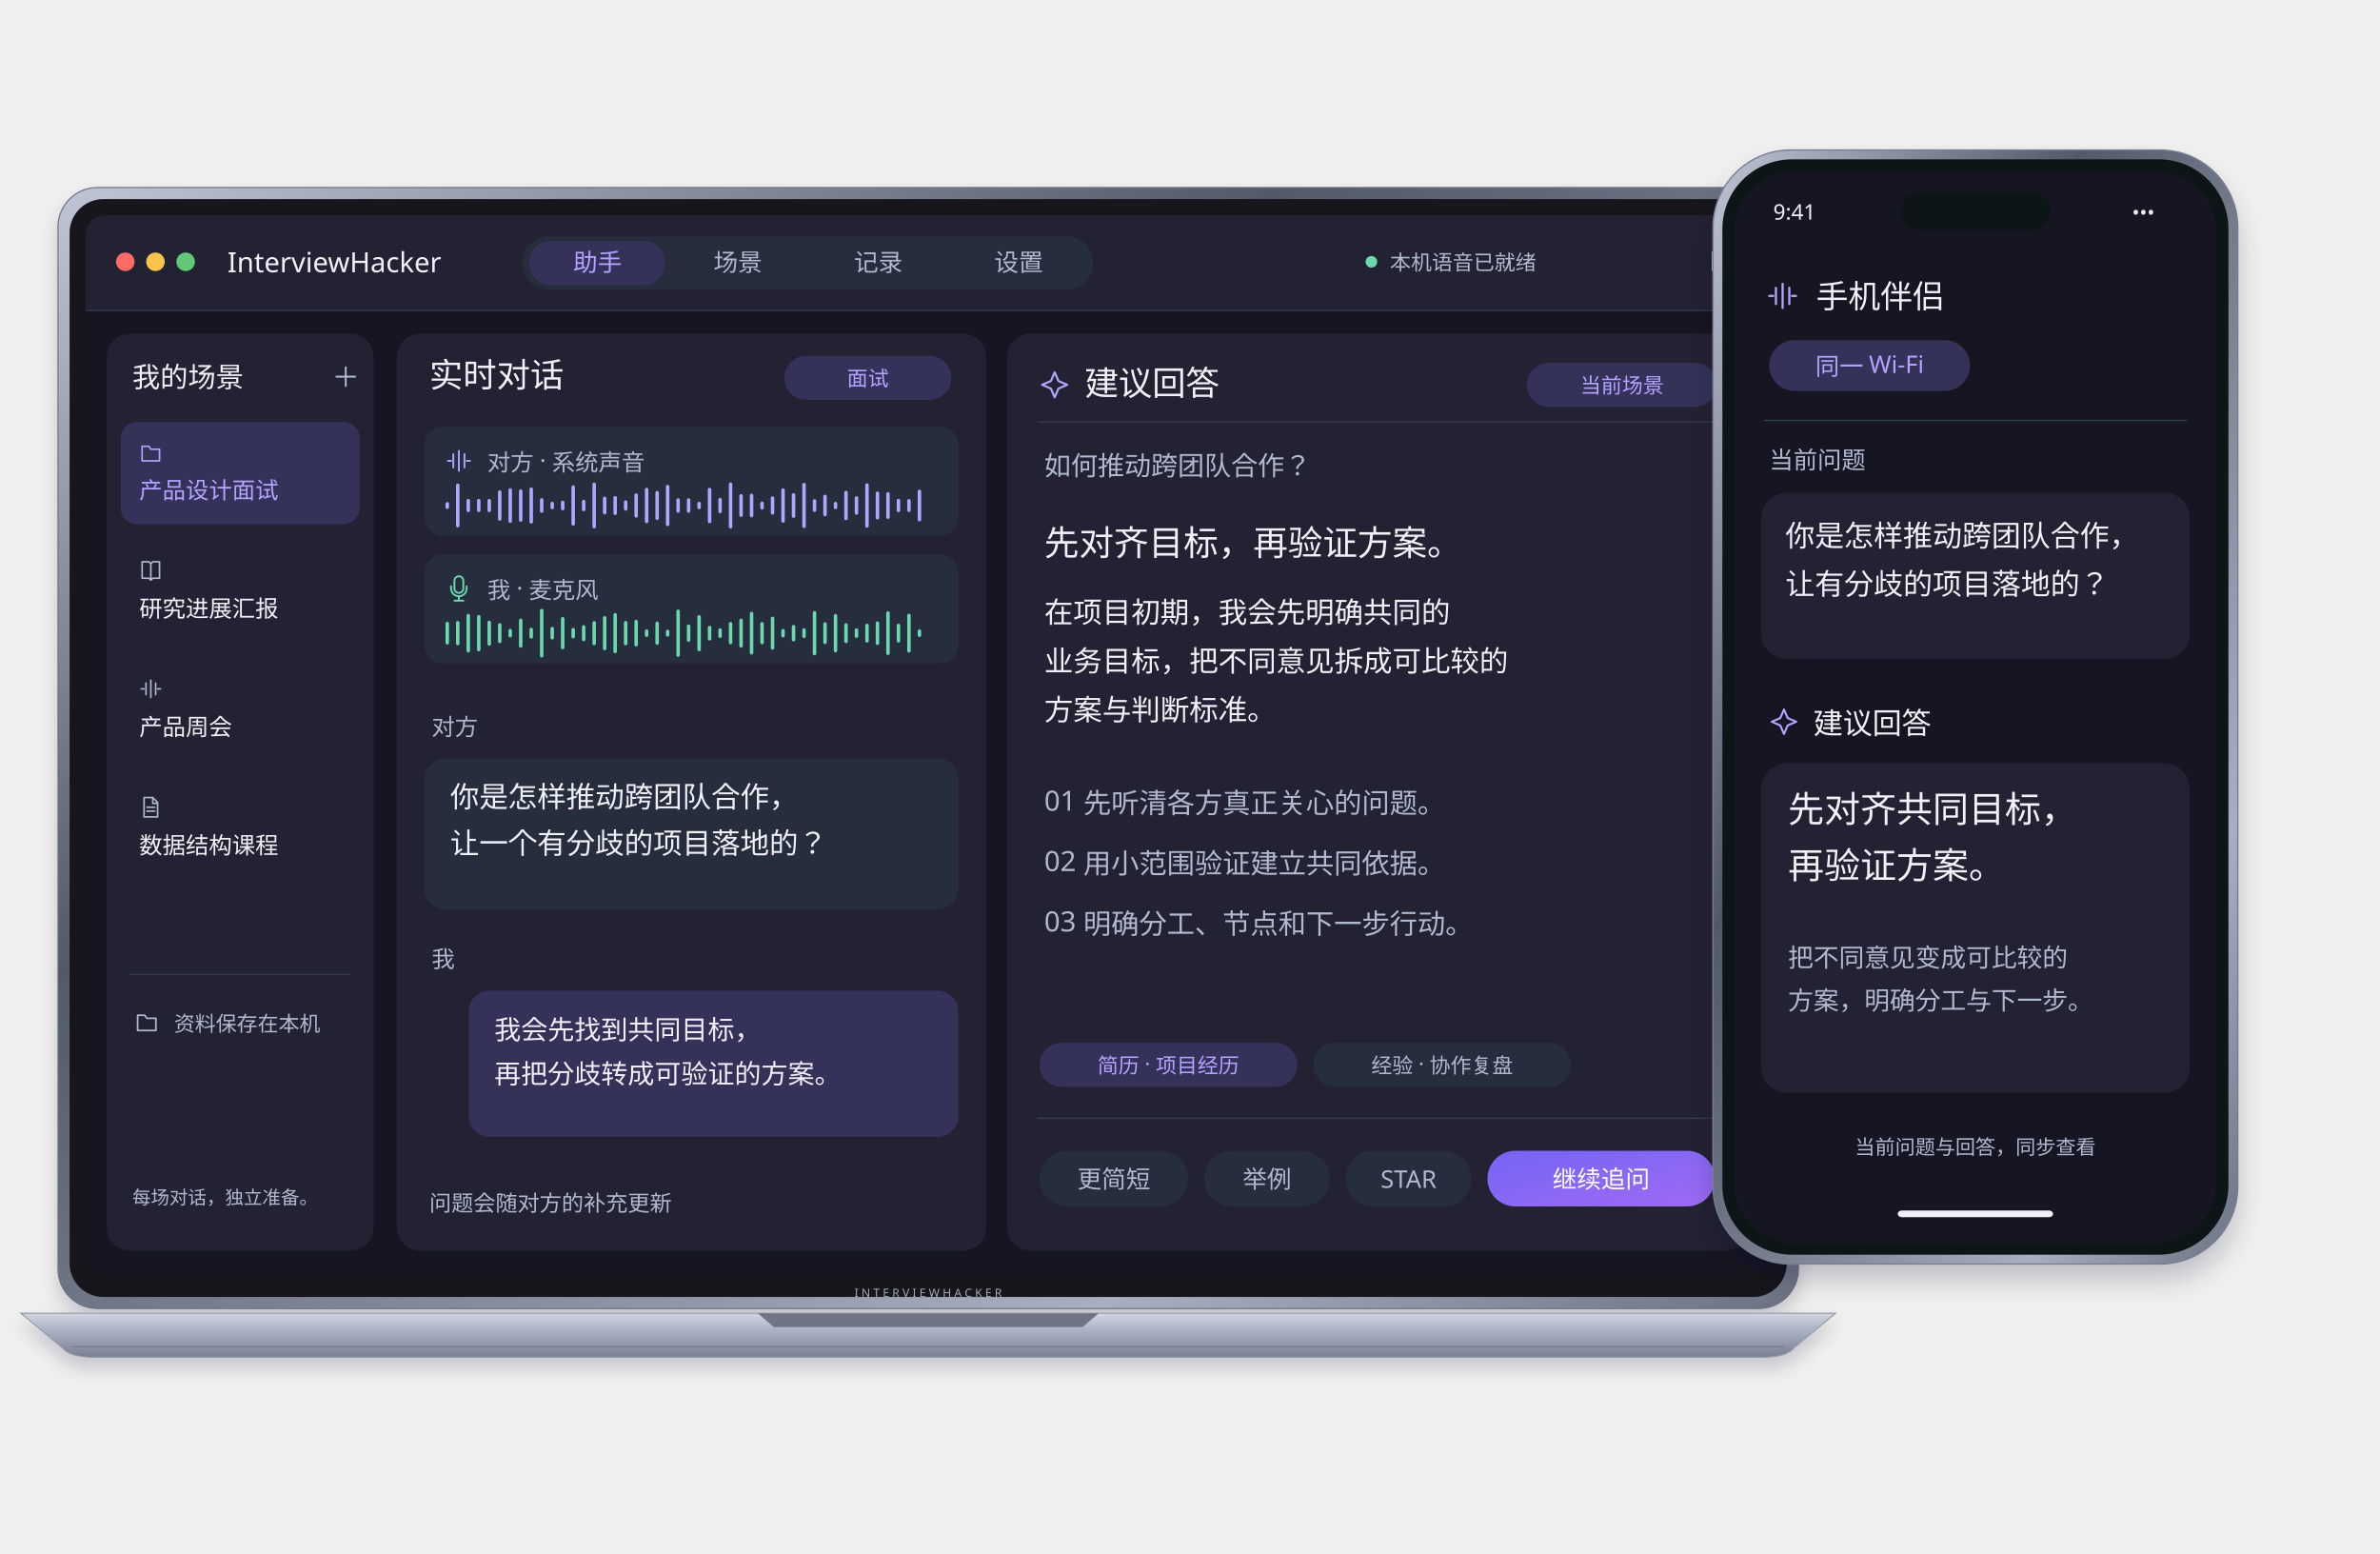
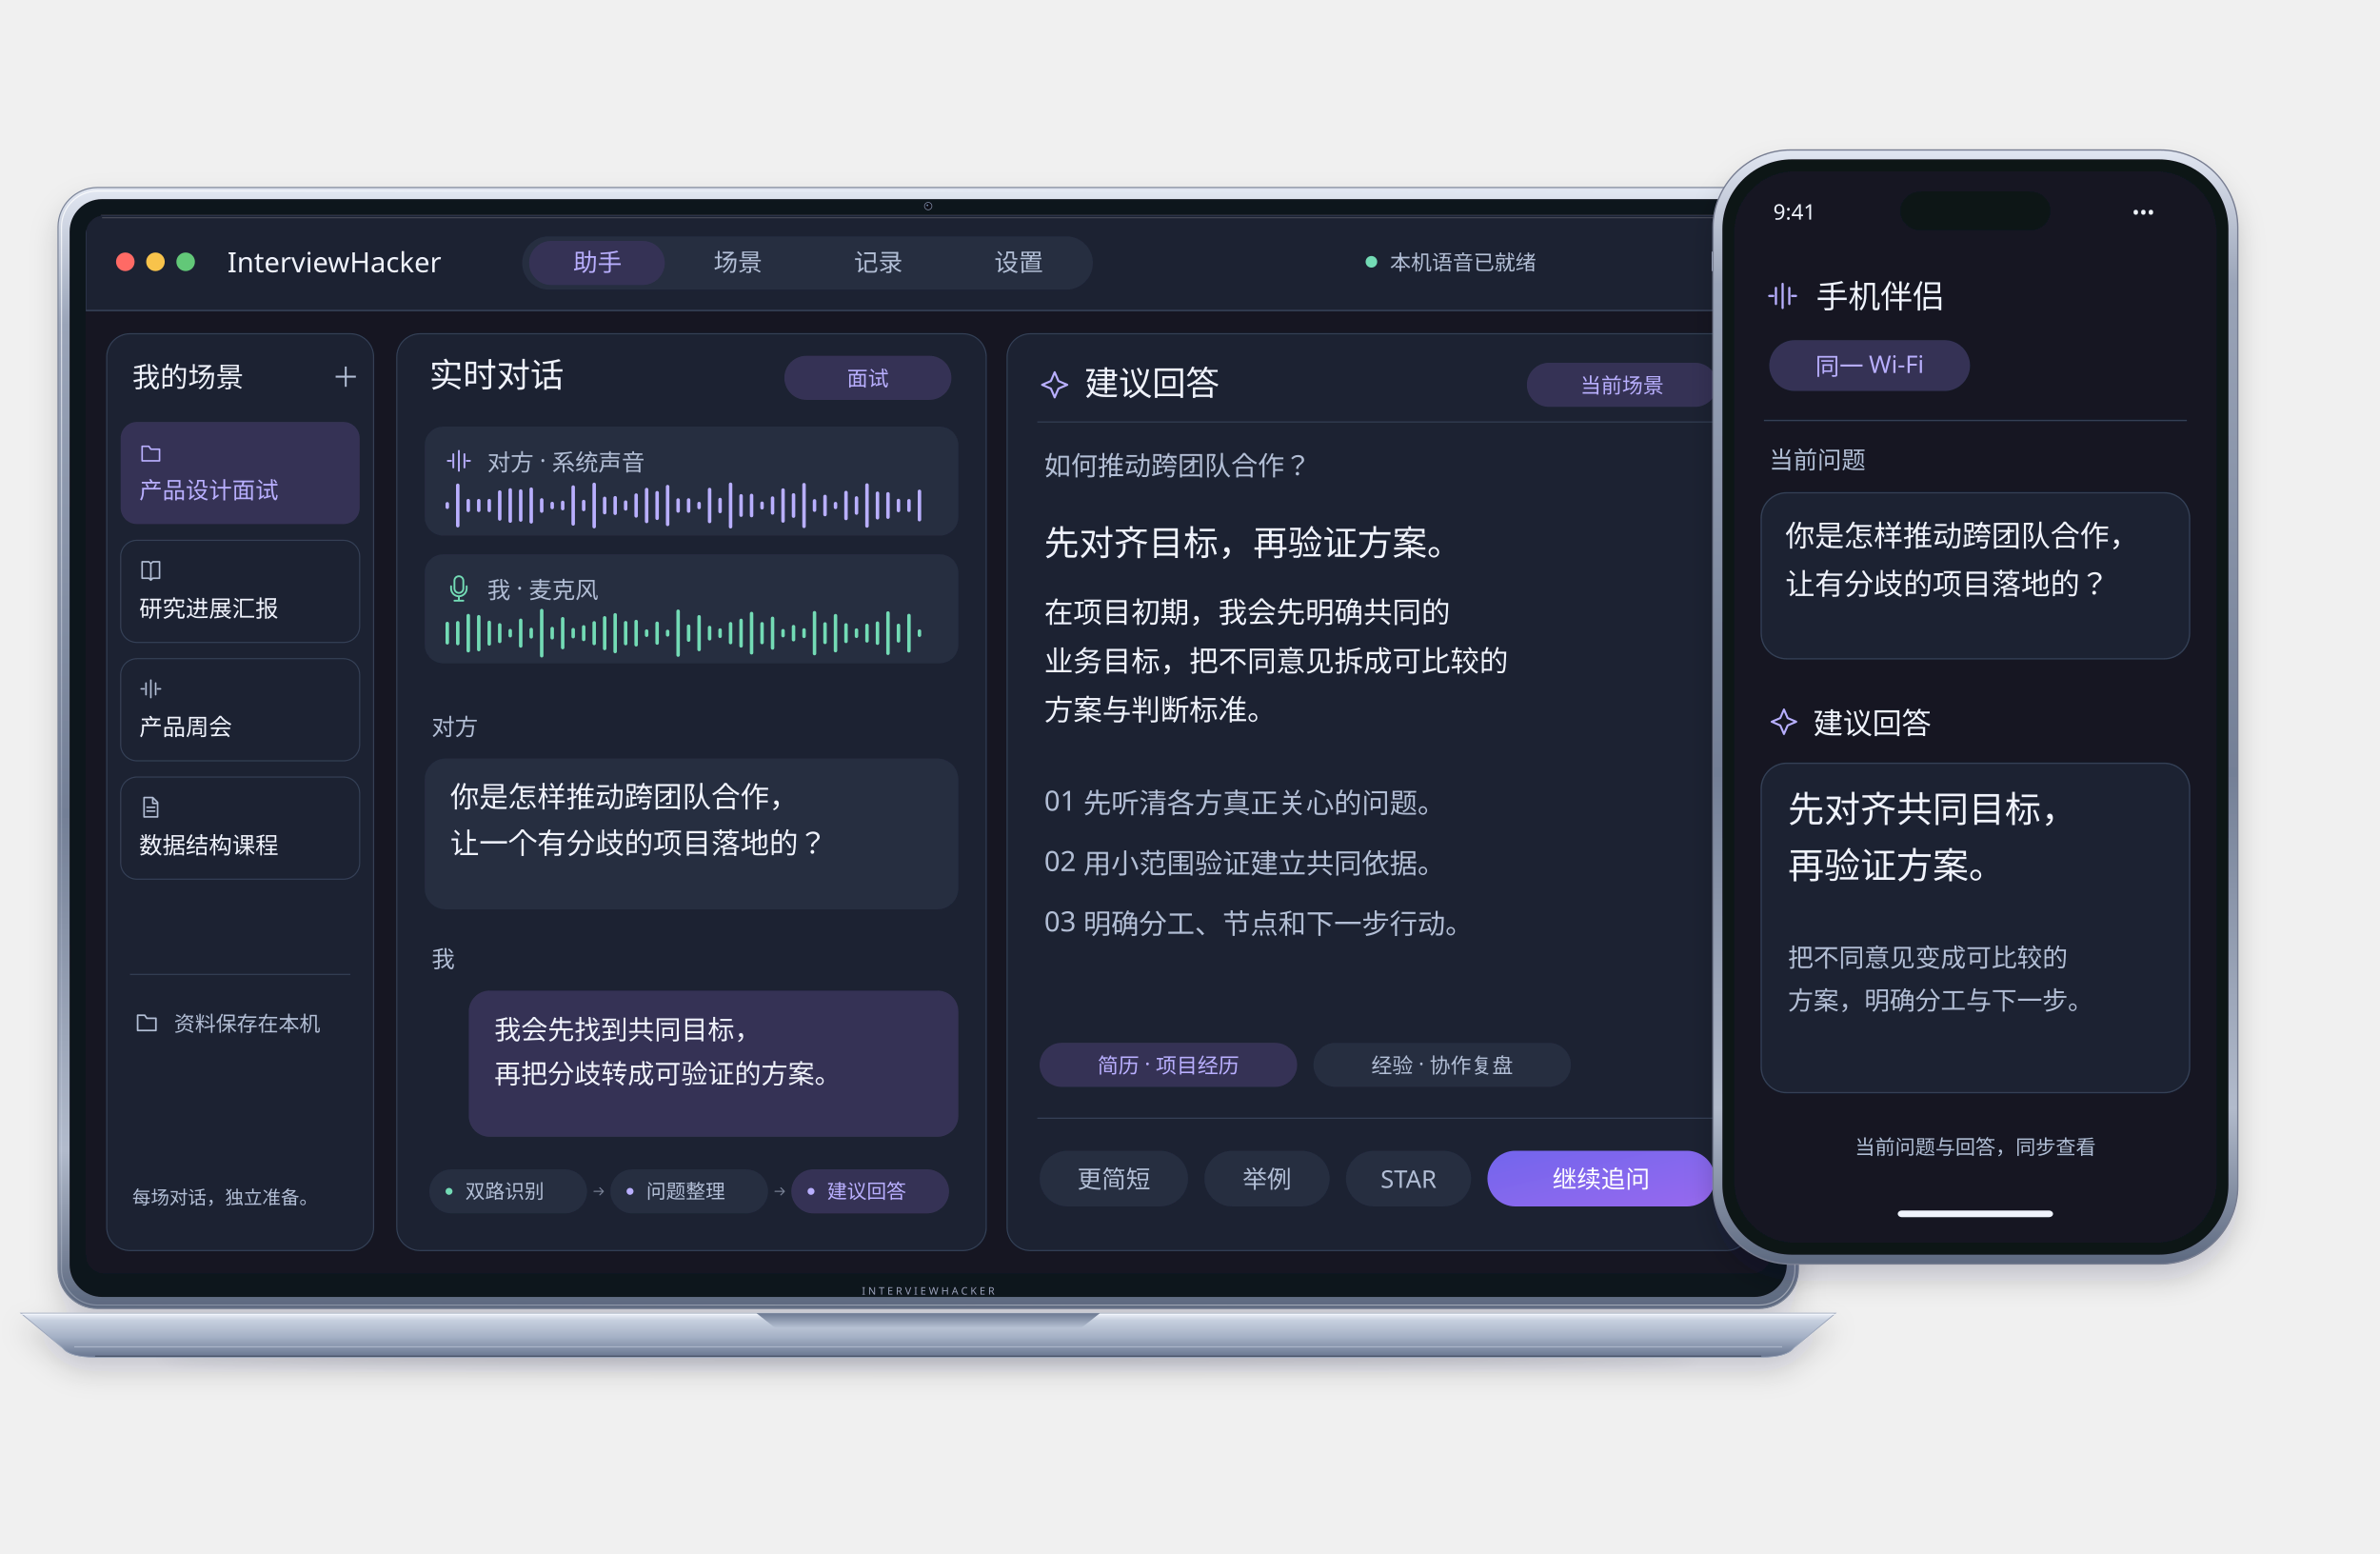
<svg xmlns="http://www.w3.org/2000/svg" width="1600" height="1044" viewBox="0 0 1600 1044" fill="none">
  <defs>
    <linearGradient id="accent" x1="0" y1="0" x2="1" y2="1">
-       <stop stop-color="#7564f4" />
-       <stop offset="1" stop-color="#9e6af4" />
-     </linearGradient>
-     <linearGradient id="metal" x1="0" y1="0" x2="1" y2="1">
-       <stop stop-color="#bfc5d4" />
-       <stop offset=".35" stop-color="#525968" />
-       <stop offset=".8" stop-color="#a7afc0" />
-       <stop offset="1" stop-color="#6b7383" />
+       <stop stop-color="#7265ed" />
+       <stop offset="1" stop-color="#9769ee" />
+     </linearGradient>
+     <linearGradient id="metal" x1="0" y1="0" x2="0" y2="1">
+       <stop stop-color="#e1e6f1" />
+       <stop offset=".12" stop-color="#9aa4b8" />
+       <stop offset=".56" stop-color="#737f96" />
+       <stop offset=".86" stop-color="#b2bbcc" />
+       <stop offset="1" stop-color="#5d6980" />
+     </linearGradient>
+     <linearGradient id="rim-light" x1="0" y1="0" x2=".7" y2="1">
+       <stop stop-color="#fff" stop-opacity=".8" />
+       <stop offset=".42" stop-color="#e0e8fb" stop-opacity=".14" />
+       <stop offset="1" stop-color="#fff" stop-opacity=".4" />
    </linearGradient>
    <linearGradient id="base" x1="0" y1="0" x2="0" y2="1">
-       <stop stop-color="#d2d6e1" />
-       <stop offset=".35" stop-color="#aeb5c6" />
-       <stop offset="1" stop-color="#777f90" />
+       <stop stop-color="#f0f3fa" />
+       <stop offset=".16" stop-color="#c7d0df" />
+       <stop offset=".55" stop-color="#a4b0c5" />
+       <stop offset="1" stop-color="#67758f" />
+     </linearGradient>
+     <linearGradient id="notch" x1="0" y1="0" x2="0" y2="1">
+       <stop stop-color="#6c7991" />
+       <stop offset="1" stop-color="#b8c3d5" />
    </linearGradient>
    <clipPath id="display">
      <rect x="74" y="42" width="1452" height="912" rx="16" />
    </clipPath>
-     <filter id="device-shadow" x="-10%" y="-10%" width="120%" height="135%">
-       <feDropShadow dx="0" dy="9" stdDeviation="8" flood-color="#0e1427" flood-opacity=".18" />
+     <filter id="device-shadow" x="-8%" y="-6%" width="116%" height="126%">
+       <feDropShadow dx="0" dy="12" stdDeviation="12" flood-color="#0d1426" flood-opacity=".17" />
+     </filter>
+     <filter id="contact-shadow" x="-10%" y="-100%" width="120%" height="300%">
+       <feGaussianBlur stdDeviation="6" />
    </filter>
    <filter id="card-shadow" x="-20%" y="-20%" width="140%" height="160%">
-       <feDropShadow dx="0" dy="22" stdDeviation="22" flood-color="#0e1427" flood-opacity=".18" />
+       <feDropShadow dx="0" dy="15" stdDeviation="17" flood-color="#0d1426" flood-opacity=".16" />
    </filter>
    <filter id="phone-shadow" x="-20%" y="-10%" width="140%" height="130%">
-       <feDropShadow dx="0" dy="12" stdDeviation="10" flood-color="#0e1427" flood-opacity=".2" />
+       <feDropShadow dx="0" dy="12" stdDeviation="10" flood-color="#0d1426" flood-opacity=".18" />
    </filter>
  </defs>
  <g font-family="'HarmonyOS Sans SC','PingFang SC','Microsoft YaHei',sans-serif" text-rendering="geometricPrecision">
    <g transform="translate(0 112) scale(.78)">
+       <ellipse cx="800" cy="1026" rx="660" ry="6" fill="#101626" opacity=".16" filter="url(#contact-shadow)" />
      <g filter="url(#device-shadow)">
-         <rect x="50" y="18" width="1500" height="966" rx="34" fill="url(#metal)" stroke="#6e7283" />
-         <rect x="60" y="28" width="1480" height="946" rx="29" fill="#12141b" stroke="none" />
+         <rect x="50" y="18" width="1500" height="966" rx="34" fill="url(#metal)" stroke="#7b8498" />
+         <rect x="53" y="21" width="1494" height="960" rx="31" fill="none" stroke="url(#rim-light)" />
+         <rect x="60" y="28" width="1480" height="946" rx="28" fill="#10131b" stroke="none" />
+         <path d="M87 42H1513" stroke="#bfc8db" stroke-opacity=".25" />
+         <circle cx="800" cy="34" r="3.2" fill="#090d15" stroke="#8491aa" stroke-width=".6" />
+         <circle cx="799.3" cy="33.3" r=".8" fill="#7186a5" />
        <g clip-path="url(#display)">
-           <rect x="74" y="42" width="1452" height="912" rx="16" fill="#141722" stroke="none" />
-           <rect x="74" y="42" width="1452" height="82" rx="0" fill="#202433" stroke="none" />
-           <path d="M74 124H1526" stroke="#363c50" />
+           <rect x="74" y="42" width="1452" height="912" rx="16" fill="#121723" stroke="none" />
+           <rect x="74" y="42" width="1452" height="82" rx="0" fill="#1c2232" stroke="#343f55" />
+           <path d="M74 124H1526" stroke="#343f55" />
          <circle cx="108" cy="82" r="8" fill="#ff6a65" />
          <circle cx="134" cy="82" r="8" fill="#f8c34b" />
          <circle cx="160" cy="82" r="8" fill="#62c878" />
-           <text x="196" y="91" font-size="24" font-weight="500" fill="#f0f1fa">InterviewHacker</text>
-           <rect x="450" y="60" width="492" height="46" rx="23" fill="#282d3e" stroke="none" />
-           <rect x="456" y="64" width="117" height="38" rx="19" fill="#35305a" stroke="none" />
-           <text x="515" y="90" font-size="21" font-weight="500" fill="#b0a6ff" text-anchor="middle">助手</text>
-           <text x="636" y="90" font-size="21" font-weight="500" fill="#b1b8cf" text-anchor="middle">场景</text>
-           <text x="757" y="90" font-size="21" font-weight="500" fill="#b1b8cf" text-anchor="middle">记录</text>
-           <text x="878" y="90" font-size="21" font-weight="500" fill="#b1b8cf" text-anchor="middle">设置</text>
-           <circle cx="1182" cy="82" r="5" fill="#6ad9ae" />
-           <text x="1198" y="89" font-size="18" font-weight="400" fill="#b1b8cf">本机语音已就绪</text>
-           <text x="1473" y="90" font-size="23" font-weight="400" fill="#b1b8cf">Ⅱ</text>
-           <rect x="92" y="144" width="230" height="790" rx="20" fill="#202433" stroke="none" />
-           <text x="114" y="190" font-size="24" font-weight="500" fill="#f0f1fa">我的场景</text>
-           <text x="286" y="190" font-size="24" font-weight="400" fill="#b1b8cf">＋</text>
-           <rect x="104" y="220" width="206" height="88" rx="14" fill="#35305a" stroke="none" />
-           <g transform="translate(120 236) scale(0.8333333)" fill="none" stroke="#b0a6ff" stroke-width="1.65" stroke-linecap="round" stroke-linejoin="round">
+           <text x="196" y="91" font-size="24" font-weight="500" fill="#f0f3fc">InterviewHacker</text>
+           <rect x="450" y="60" width="492" height="46" rx="23" fill="#252d40" stroke="none" />
+           <rect x="456" y="64" width="117" height="38" rx="19" fill="#353254" stroke="none" />
+           <text x="515" y="90" font-size="21" font-weight="500" fill="#b9afff" text-anchor="middle">助手</text>
+           <text x="636" y="90" font-size="21" font-weight="500" fill="#b2bed5" text-anchor="middle">场景</text>
+           <text x="757" y="90" font-size="21" font-weight="500" fill="#b2bed5" text-anchor="middle">记录</text>
+           <text x="878" y="90" font-size="21" font-weight="500" fill="#b2bed5" text-anchor="middle">设置</text>
+           <circle cx="1182" cy="82" r="5" fill="#73dbb5" />
+           <text x="1198" y="89" font-size="18" font-weight="400" fill="#b2bed5">本机语音已就绪</text>
+           <text x="1473" y="90" font-size="23" font-weight="400" fill="#b2bed5">Ⅱ</text>
+           <rect x="92" y="144" width="230" height="790" rx="20" fill="#1c2232" stroke="#343f55" />
+           <text x="114" y="190" font-size="24" font-weight="500" fill="#f0f3fc">我的场景</text>
+           <text x="286" y="190" font-size="24" font-weight="400" fill="#b2bed5">＋</text>
+           <rect x="104" y="220" width="206" height="88" rx="14" fill="#353254" stroke="none" />
+           <g transform="translate(120 236) scale(0.8333333)" fill="none" stroke="#b9afff" stroke-width="1.65" stroke-linecap="round" stroke-linejoin="round">
            <path d="M3 6h7l2 3h9v12H3z" />
          </g>
-           <text x="120" y="286" font-size="20" font-weight="500" fill="#b0a6ff">产品设计面试</text>
-           <rect x="104" y="322" width="206" height="88" rx="14" fill="#202433" stroke="none" />
-           <g transform="translate(120 338) scale(0.8333333)" fill="none" stroke="#b1b8cf" stroke-width="1.65" stroke-linecap="round" stroke-linejoin="round">
+           <text x="120" y="286" font-size="20" font-weight="500" fill="#b9afff">产品设计面试</text>
+           <rect x="104" y="322" width="206" height="88" rx="14" fill="#1c2232" stroke="#343f55" />
+           <g transform="translate(120 338) scale(0.8333333)" fill="none" stroke="#b2bed5" stroke-width="1.65" stroke-linecap="round" stroke-linejoin="round">
            <path d="M3 3h7l2 2 2-2h7v17h-7l-2 2-2-2H3zM12 5v17" />
          </g>
-           <text x="120" y="388" font-size="20" font-weight="400" fill="#f0f1fa">研究进展汇报</text>
-           <rect x="104" y="424" width="206" height="88" rx="14" fill="#202433" stroke="none" />
-           <g transform="translate(120 440) scale(0.8333333)" fill="none" stroke="#b1b8cf" stroke-width="1.65" stroke-linecap="round" stroke-linejoin="round">
+           <text x="120" y="388" font-size="20" font-weight="400" fill="#f0f3fc">研究进展汇报</text>
+           <rect x="104" y="424" width="206" height="88" rx="14" fill="#1c2232" stroke="#343f55" />
+           <g transform="translate(120 440) scale(0.8333333)" fill="none" stroke="#b2bed5" stroke-width="1.65" stroke-linecap="round" stroke-linejoin="round">
            <path d="M2 12h3m2-6v12m5-15v18m5-15v12m2-6h3" />
          </g>
-           <text x="120" y="490" font-size="20" font-weight="400" fill="#f0f1fa">产品周会</text>
-           <rect x="104" y="526" width="206" height="88" rx="14" fill="#202433" stroke="none" />
-           <g transform="translate(120 542) scale(0.8333333)" fill="none" stroke="#b1b8cf" stroke-width="1.65" stroke-linecap="round" stroke-linejoin="round">
+           <text x="120" y="490" font-size="20" font-weight="400" fill="#f0f3fc">产品周会</text>
+           <rect x="104" y="526" width="206" height="88" rx="14" fill="#1c2232" stroke="#343f55" />
+           <g transform="translate(120 542) scale(0.8333333)" fill="none" stroke="#b2bed5" stroke-width="1.65" stroke-linecap="round" stroke-linejoin="round">
            <path d="M5 2h9l5 5v15H5zM14 2v6h5M8 12h8M8 16h8" />
          </g>
-           <text x="120" y="592" font-size="20" font-weight="400" fill="#f0f1fa">数据结构课程</text>
-           <path d="M112 696H302" stroke="#363c50" />
-           <g transform="translate(116 726) scale(0.875)" fill="none" stroke="#b1b8cf" stroke-width="1.65" stroke-linecap="round" stroke-linejoin="round">
+           <text x="120" y="592" font-size="20" font-weight="400" fill="#f0f3fc">数据结构课程</text>
+           <path d="M112 696H302" stroke="#343f55" />
+           <g transform="translate(116 726) scale(0.875)" fill="none" stroke="#b2bed5" stroke-width="1.65" stroke-linecap="round" stroke-linejoin="round">
            <path d="M3 6h7l2 3h9v12H3z" />
          </g>
-           <text x="150" y="745" font-size="18" font-weight="400" fill="#b1b8cf">资料保存在本机</text>
-           <text x="114" y="894" font-size="16" font-weight="400" fill="#b1b8cf">每场对话，独立准备。</text>
-           <rect x="342" y="144" width="508" height="790" rx="20" fill="#202433" stroke="none" />
-           <rect x="868" y="144" width="640" height="790" rx="20" fill="#202433" stroke="none" />
-           <text x="370" y="190" font-size="29" font-weight="500" fill="#f0f1fa">实时对话</text>
-           <rect x="676" y="163" width="144" height="38" rx="19" fill="#35305a" stroke="none" />
-           <text x="748" y="189" font-size="18" font-weight="500" fill="#b0a6ff" text-anchor="middle">面试</text>
-           <rect x="366" y="224" width="460" height="94" rx="16" fill="#282d3e" stroke="none" />
-           <g transform="translate(384 242) scale(0.9583333)" fill="none" stroke="#b0a6ff" stroke-width="1.65" stroke-linecap="round" stroke-linejoin="round">
+           <text x="150" y="745" font-size="18" font-weight="400" fill="#b2bed5">资料保存在本机</text>
+           <text x="114" y="894" font-size="16" font-weight="400" fill="#b2bed5">每场对话，独立准备。</text>
+           <rect x="342" y="144" width="508" height="790" rx="20" fill="#1c2232" stroke="#343f55" />
+           <rect x="868" y="144" width="640" height="790" rx="20" fill="#1c2232" stroke="#343f55" />
+           <text x="370" y="190" font-size="29" font-weight="500" fill="#f0f3fc">实时对话</text>
+           <rect x="676" y="163" width="144" height="38" rx="19" fill="#353254" stroke="none" />
+           <text x="748" y="189" font-size="18" font-weight="500" fill="#b9afff" text-anchor="middle">面试</text>
+           <rect x="366" y="224" width="460" height="94" rx="16" fill="#252d40" stroke="none" />
+           <g transform="translate(384 242) scale(0.9583333)" fill="none" stroke="#b9afff" stroke-width="1.65" stroke-linecap="round" stroke-linejoin="round">
            <path d="M2 12h3m2-6v12m5-15v18m5-15v12m2-6h3" />
          </g>
-           <text x="420" y="262" font-size="20" font-weight="400" fill="#b1b8cf">对方 · 系统声音</text>
-           <rect x="384" y="289" width="3" height="6" rx="1.5" fill="#b0a6ff" stroke="none" />
-           <rect x="393.043" y="273.085" width="3" height="37.83" rx="1.5" fill="#b0a6ff" stroke="none" />
-           <rect x="402.087" y="286.285" width="3" height="11.43" rx="1.5" fill="#b0a6ff" stroke="none" />
-           <rect x="411.13" y="286.33" width="3" height="11.34" rx="1.5" fill="#b0a6ff" stroke="none" />
-           <rect x="420.174" y="286.295" width="3" height="11.41" rx="1.5" fill="#b0a6ff" stroke="none" />
-           <rect x="429.217" y="278.9" width="3" height="26.2" rx="1.5" fill="#b0a6ff" stroke="none" />
-           <rect x="438.261" y="277.05" width="3" height="29.9" rx="1.5" fill="#b0a6ff" stroke="none" />
-           <rect x="447.304" y="277.995" width="3" height="28.01" rx="1.5" fill="#b0a6ff" stroke="none" />
-           <rect x="456.348" y="276.4" width="3" height="31.2" rx="1.5" fill="#b0a6ff" stroke="none" />
-           <rect x="465.391" y="285.685" width="3" height="12.63" rx="1.5" fill="#b0a6ff" stroke="none" />
-           <rect x="474.435" y="288.785" width="3" height="6.43" rx="1.5" fill="#b0a6ff" stroke="none" />
-           <rect x="483.478" y="287.815" width="3" height="8.37" rx="1.5" fill="#b0a6ff" stroke="none" />
-           <rect x="492.522" y="274.6" width="3" height="34.8" rx="1.5" fill="#b0a6ff" stroke="none" />
-           <rect x="501.565" y="287.075" width="3" height="9.85" rx="1.5" fill="#b0a6ff" stroke="none" />
-           <rect x="510.609" y="272.275" width="3" height="39.45" rx="1.5" fill="#b0a6ff" stroke="none" />
-           <rect x="519.652" y="284.345" width="3" height="15.31" rx="1.5" fill="#b0a6ff" stroke="none" />
-           <rect x="528.696" y="283.81" width="3" height="16.38" rx="1.5" fill="#b0a6ff" stroke="none" />
-           <rect x="537.739" y="287.57" width="3" height="8.86" rx="1.5" fill="#b0a6ff" stroke="none" />
-           <rect x="546.783" y="281.53" width="3" height="20.94" rx="1.5" fill="#b0a6ff" stroke="none" />
-           <rect x="555.826" y="276.75" width="3" height="30.5" rx="1.5" fill="#b0a6ff" stroke="none" />
-           <rect x="564.87" y="279.48" width="3" height="25.04" rx="1.5" fill="#b0a6ff" stroke="none" />
-           <rect x="573.913" y="274.22" width="3" height="35.56" rx="1.5" fill="#b0a6ff" stroke="none" />
-           <rect x="582.957" y="285.765" width="3" height="12.47" rx="1.5" fill="#b0a6ff" stroke="none" />
-           <rect x="592" y="285.725" width="3" height="12.55" rx="1.5" fill="#b0a6ff" stroke="none" />
-           <rect x="601.043" y="288.795" width="3" height="6.41" rx="1.5" fill="#b0a6ff" stroke="none" />
-           <rect x="610.087" y="276.72" width="3" height="30.56" rx="1.5" fill="#b0a6ff" stroke="none" />
-           <rect x="619.13" y="285.345" width="3" height="13.31" rx="1.5" fill="#b0a6ff" stroke="none" />
-           <rect x="628.174" y="272.2" width="3" height="39.6" rx="1.5" fill="#b0a6ff" stroke="none" />
-           <rect x="637.217" y="282.16" width="3" height="19.68" rx="1.5" fill="#b0a6ff" stroke="none" />
-           <rect x="646.261" y="281.81" width="3" height="20.38" rx="1.5" fill="#b0a6ff" stroke="none" />
-           <rect x="655.304" y="288.55" width="3" height="6.9" rx="1.5" fill="#b0a6ff" stroke="none" />
-           <rect x="664.348" y="284.095" width="3" height="15.81" rx="1.5" fill="#b0a6ff" stroke="none" />
-           <rect x="673.391" y="277.165" width="3" height="29.67" rx="1.5" fill="#b0a6ff" stroke="none" />
-           <rect x="682.435" y="281.345" width="3" height="21.31" rx="1.5" fill="#b0a6ff" stroke="none" />
-           <rect x="691.478" y="272.54" width="3" height="38.92" rx="1.5" fill="#b0a6ff" stroke="none" />
-           <rect x="700.522" y="286.49" width="3" height="11.02" rx="1.5" fill="#b0a6ff" stroke="none" />
-           <rect x="709.565" y="282.69" width="3" height="18.62" rx="1.5" fill="#b0a6ff" stroke="none" />
-           <rect x="718.609" y="288.865" width="3" height="6.27" rx="1.5" fill="#b0a6ff" stroke="none" />
-           <rect x="727.652" y="279.31" width="3" height="25.38" rx="1.5" fill="#b0a6ff" stroke="none" />
-           <rect x="736.696" y="283.99" width="3" height="16.02" rx="1.5" fill="#b0a6ff" stroke="none" />
-           <rect x="745.739" y="272.855" width="3" height="38.29" rx="1.5" fill="#b0a6ff" stroke="none" />
-           <rect x="754.783" y="279.925" width="3" height="24.15" rx="1.5" fill="#b0a6ff" stroke="none" />
-           <rect x="763.826" y="280.445" width="3" height="23.11" rx="1.5" fill="#b0a6ff" stroke="none" />
-           <rect x="772.87" y="286.195" width="3" height="11.61" rx="1.5" fill="#b0a6ff" stroke="none" />
-           <rect x="781.913" y="286.395" width="3" height="11.21" rx="1.5" fill="#b0a6ff" stroke="none" />
-           <rect x="790.957" y="278.295" width="3" height="27.41" rx="1.5" fill="#b0a6ff" stroke="none" />
-           <rect x="366" y="334" width="460" height="94" rx="16" fill="#282d3e" stroke="none" />
-           <g transform="translate(384 352) scale(0.9583333)" fill="none" stroke="#6ad9ae" stroke-width="1.65" stroke-linecap="round" stroke-linejoin="round">
+           <text x="420" y="262" font-size="20" font-weight="400" fill="#b2bed5">对方 · 系统声音</text>
+           <rect x="384" y="289" width="3" height="6" rx="1.5" fill="#b9afff" stroke="none" />
+           <rect x="393.04" y="273.08" width="3" height="37.83" rx="1.5" fill="#b9afff" stroke="none" />
+           <rect x="402.09" y="286.29" width="3" height="11.43" rx="1.5" fill="#b9afff" stroke="none" />
+           <rect x="411.13" y="286.33" width="3" height="11.34" rx="1.5" fill="#b9afff" stroke="none" />
+           <rect x="420.17" y="286.3" width="3" height="11.41" rx="1.5" fill="#b9afff" stroke="none" />
+           <rect x="429.22" y="278.9" width="3" height="26.2" rx="1.5" fill="#b9afff" stroke="none" />
+           <rect x="438.26" y="277.05" width="3" height="29.9" rx="1.5" fill="#b9afff" stroke="none" />
+           <rect x="447.3" y="278" width="3" height="28.01" rx="1.5" fill="#b9afff" stroke="none" />
+           <rect x="456.35" y="276.4" width="3" height="31.2" rx="1.5" fill="#b9afff" stroke="none" />
+           <rect x="465.39" y="285.69" width="3" height="12.63" rx="1.5" fill="#b9afff" stroke="none" />
+           <rect x="474.43" y="288.79" width="3" height="6.43" rx="1.5" fill="#b9afff" stroke="none" />
+           <rect x="483.48" y="287.81" width="3" height="8.37" rx="1.5" fill="#b9afff" stroke="none" />
+           <rect x="492.52" y="274.6" width="3" height="34.8" rx="1.5" fill="#b9afff" stroke="none" />
+           <rect x="501.57" y="287.07" width="3" height="9.85" rx="1.5" fill="#b9afff" stroke="none" />
+           <rect x="510.61" y="272.27" width="3" height="39.45" rx="1.5" fill="#b9afff" stroke="none" />
+           <rect x="519.65" y="284.35" width="3" height="15.31" rx="1.5" fill="#b9afff" stroke="none" />
+           <rect x="528.7" y="283.81" width="3" height="16.38" rx="1.5" fill="#b9afff" stroke="none" />
+           <rect x="537.74" y="287.57" width="3" height="8.86" rx="1.5" fill="#b9afff" stroke="none" />
+           <rect x="546.78" y="281.53" width="3" height="20.94" rx="1.5" fill="#b9afff" stroke="none" />
+           <rect x="555.83" y="276.75" width="3" height="30.5" rx="1.5" fill="#b9afff" stroke="none" />
+           <rect x="564.87" y="279.48" width="3" height="25.04" rx="1.5" fill="#b9afff" stroke="none" />
+           <rect x="573.91" y="274.22" width="3" height="35.56" rx="1.5" fill="#b9afff" stroke="none" />
+           <rect x="582.96" y="285.76" width="3" height="12.47" rx="1.5" fill="#b9afff" stroke="none" />
+           <rect x="592" y="285.73" width="3" height="12.55" rx="1.5" fill="#b9afff" stroke="none" />
+           <rect x="601.04" y="288.8" width="3" height="6.41" rx="1.5" fill="#b9afff" stroke="none" />
+           <rect x="610.09" y="276.72" width="3" height="30.56" rx="1.5" fill="#b9afff" stroke="none" />
+           <rect x="619.13" y="285.35" width="3" height="13.31" rx="1.5" fill="#b9afff" stroke="none" />
+           <rect x="628.17" y="272.2" width="3" height="39.6" rx="1.5" fill="#b9afff" stroke="none" />
+           <rect x="637.22" y="282.16" width="3" height="19.68" rx="1.5" fill="#b9afff" stroke="none" />
+           <rect x="646.26" y="281.81" width="3" height="20.38" rx="1.5" fill="#b9afff" stroke="none" />
+           <rect x="655.3" y="288.55" width="3" height="6.9" rx="1.5" fill="#b9afff" stroke="none" />
+           <rect x="664.35" y="284.1" width="3" height="15.81" rx="1.5" fill="#b9afff" stroke="none" />
+           <rect x="673.39" y="277.17" width="3" height="29.67" rx="1.5" fill="#b9afff" stroke="none" />
+           <rect x="682.43" y="281.35" width="3" height="21.31" rx="1.5" fill="#b9afff" stroke="none" />
+           <rect x="691.48" y="272.54" width="3" height="38.92" rx="1.5" fill="#b9afff" stroke="none" />
+           <rect x="700.52" y="286.49" width="3" height="11.02" rx="1.5" fill="#b9afff" stroke="none" />
+           <rect x="709.57" y="282.69" width="3" height="18.62" rx="1.5" fill="#b9afff" stroke="none" />
+           <rect x="718.61" y="288.87" width="3" height="6.27" rx="1.5" fill="#b9afff" stroke="none" />
+           <rect x="727.65" y="279.31" width="3" height="25.38" rx="1.5" fill="#b9afff" stroke="none" />
+           <rect x="736.7" y="283.99" width="3" height="16.02" rx="1.5" fill="#b9afff" stroke="none" />
+           <rect x="745.74" y="272.86" width="3" height="38.29" rx="1.5" fill="#b9afff" stroke="none" />
+           <rect x="754.78" y="279.93" width="3" height="24.15" rx="1.5" fill="#b9afff" stroke="none" />
+           <rect x="763.83" y="280.44" width="3" height="23.11" rx="1.5" fill="#b9afff" stroke="none" />
+           <rect x="772.87" y="286.19" width="3" height="11.61" rx="1.5" fill="#b9afff" stroke="none" />
+           <rect x="781.91" y="286.39" width="3" height="11.21" rx="1.5" fill="#b9afff" stroke="none" />
+           <rect x="790.96" y="278.3" width="3" height="27.41" rx="1.5" fill="#b9afff" stroke="none" />
+           <rect x="366" y="334" width="460" height="94" rx="16" fill="#252d40" stroke="none" />
+           <g transform="translate(384 352) scale(0.9583333)" fill="none" stroke="#73dbb5" stroke-width="1.65" stroke-linecap="round" stroke-linejoin="round">
            <path d="M8 5a4 4 0 0 1 8 0v7a4 4 0 0 1-8 0zM5 10v2a7 7 0 0 0 14 0v-2M12 19v4M8 23h8" />
          </g>
-           <text x="420" y="372" font-size="20" font-weight="400" fill="#b1b8cf">我 · 麦克风</text>
-           <rect x="384" y="392.19" width="3" height="19.62" rx="1.5" fill="#6ad9ae" stroke="none" />
-           <rect x="393.043" y="391.535" width="3" height="20.93" rx="1.5" fill="#6ad9ae" stroke="none" />
-           <rect x="402.087" y="385.37" width="3" height="33.26" rx="1.5" fill="#6ad9ae" stroke="none" />
-           <rect x="411.13" y="386.35" width="3" height="31.3" rx="1.5" fill="#6ad9ae" stroke="none" />
-           <rect x="420.174" y="391.215" width="3" height="21.57" rx="1.5" fill="#6ad9ae" stroke="none" />
-           <rect x="429.217" y="393.385" width="3" height="17.23" rx="1.5" fill="#6ad9ae" stroke="none" />
-           <rect x="438.261" y="398.305" width="3" height="7.39" rx="1.5" fill="#6ad9ae" stroke="none" />
-           <rect x="447.304" y="389.445" width="3" height="25.11" rx="1.5" fill="#6ad9ae" stroke="none" />
-           <rect x="456.348" y="397.32" width="3" height="9.36" rx="1.5" fill="#6ad9ae" stroke="none" />
-           <rect x="465.391" y="381.03" width="3" height="41.94" rx="1.5" fill="#6ad9ae" stroke="none" />
-           <rect x="474.435" y="396.535" width="3" height="10.93" rx="1.5" fill="#6ad9ae" stroke="none" />
-           <rect x="483.478" y="388.07" width="3" height="27.86" rx="1.5" fill="#6ad9ae" stroke="none" />
-           <rect x="492.522" y="397.48" width="3" height="9.04" rx="1.5" fill="#6ad9ae" stroke="none" />
-           <rect x="501.565" y="395.085" width="3" height="13.83" rx="1.5" fill="#6ad9ae" stroke="none" />
-           <rect x="510.609" y="391.605" width="3" height="20.79" rx="1.5" fill="#6ad9ae" stroke="none" />
-           <rect x="519.652" y="387.285" width="3" height="29.43" rx="1.5" fill="#6ad9ae" stroke="none" />
-           <rect x="528.696" y="384.685" width="3" height="34.63" rx="1.5" fill="#6ad9ae" stroke="none" />
-           <rect x="537.739" y="391.5" width="3" height="21" rx="1.5" fill="#6ad9ae" stroke="none" />
-           <rect x="546.783" y="390.49" width="3" height="23.02" rx="1.5" fill="#6ad9ae" stroke="none" />
-           <rect x="555.826" y="398.7" width="3" height="6.6" rx="1.5" fill="#6ad9ae" stroke="none" />
-           <rect x="564.87" y="391.975" width="3" height="20.05" rx="1.5" fill="#6ad9ae" stroke="none" />
-           <rect x="573.913" y="398.99" width="3" height="6.02" rx="1.5" fill="#6ad9ae" stroke="none" />
-           <rect x="582.957" y="381.605" width="3" height="40.79" rx="1.5" fill="#6ad9ae" stroke="none" />
-           <rect x="592" y="394.52" width="3" height="14.96" rx="1.5" fill="#6ad9ae" stroke="none" />
-           <rect x="601.043" y="386.405" width="3" height="31.19" rx="1.5" fill="#6ad9ae" stroke="none" />
-           <rect x="610.087" y="395.635" width="3" height="12.73" rx="1.5" fill="#6ad9ae" stroke="none" />
-           <rect x="619.13" y="397.81" width="3" height="8.38" rx="1.5" fill="#6ad9ae" stroke="none" />
-           <rect x="628.174" y="392.38" width="3" height="19.24" rx="1.5" fill="#6ad9ae" stroke="none" />
-           <rect x="637.217" y="389.515" width="3" height="24.97" rx="1.5" fill="#6ad9ae" stroke="none" />
-           <rect x="646.261" y="383.575" width="3" height="36.85" rx="1.5" fill="#6ad9ae" stroke="none" />
-           <rect x="655.304" y="392.415" width="3" height="19.17" rx="1.5" fill="#6ad9ae" stroke="none" />
-           <rect x="664.348" y="387.735" width="3" height="28.53" rx="1.5" fill="#6ad9ae" stroke="none" />
-           <rect x="673.391" y="398.37" width="3" height="7.26" rx="1.5" fill="#6ad9ae" stroke="none" />
-           <rect x="682.435" y="394.875" width="3" height="14.25" rx="1.5" fill="#6ad9ae" stroke="none" />
-           <rect x="691.478" y="397.73" width="3" height="8.54" rx="1.5" fill="#6ad9ae" stroke="none" />
-           <rect x="700.522" y="382.89" width="3" height="38.22" rx="1.5" fill="#6ad9ae" stroke="none" />
-           <rect x="709.565" y="392.54" width="3" height="18.92" rx="1.5" fill="#6ad9ae" stroke="none" />
-           <rect x="718.609" y="385.435" width="3" height="33.13" rx="1.5" fill="#6ad9ae" stroke="none" />
-           <rect x="727.652" y="393.39" width="3" height="17.22" rx="1.5" fill="#6ad9ae" stroke="none" />
-           <rect x="736.696" y="397.82" width="3" height="8.36" rx="1.5" fill="#6ad9ae" stroke="none" />
-           <rect x="745.739" y="393.84" width="3" height="16.32" rx="1.5" fill="#6ad9ae" stroke="none" />
-           <rect x="754.783" y="391.86" width="3" height="20.28" rx="1.5" fill="#6ad9ae" stroke="none" />
-           <rect x="763.826" y="383.135" width="3" height="37.73" rx="1.5" fill="#6ad9ae" stroke="none" />
-           <rect x="772.87" y="393.835" width="3" height="16.33" rx="1.5" fill="#6ad9ae" stroke="none" />
-           <rect x="781.913" y="385.3" width="3" height="33.4" rx="1.5" fill="#6ad9ae" stroke="none" />
-           <rect x="790.957" y="398.715" width="3" height="6.57" rx="1.5" fill="#6ad9ae" stroke="none" />
-           <text x="372" y="490" font-size="20" font-weight="400" fill="#b1b8cf">对方</text>
-           <rect x="366" y="510" width="460" height="130" rx="18" fill="#282d3e" stroke="none" />
-           <text x="388" y="552" font-size="25" font-weight="400" fill="#f0f1fa">你是怎样推动跨团队合作，</text>
-           <text x="388" y="592" font-size="25" font-weight="400" fill="#f0f1fa">让一个有分歧的项目落地的？</text>
-           <text x="372" y="690" font-size="20" font-weight="400" fill="#b1b8cf">我</text>
-           <rect x="404" y="710" width="422" height="126" rx="18" fill="#35305a" stroke="none" />
-           <text x="426" y="752" font-size="23" font-weight="400" fill="#f0f1fa">我会先找到共同目标，</text>
-           <text x="426" y="790" font-size="23" font-weight="400" fill="#f0f1fa">再把分歧转成可验证的方案。</text>
-           <text x="370" y="900" font-size="19" font-weight="400" fill="#b1b8cf">问题会随对方的补充更新</text>
-           <g transform="translate(896 175) scale(1.083333)" fill="none" stroke="#b0a6ff" stroke-width="1.65" stroke-linecap="round" stroke-linejoin="round">
+           <text x="420" y="372" font-size="20" font-weight="400" fill="#b2bed5">我 · 麦克风</text>
+           <rect x="384" y="392.19" width="3" height="19.62" rx="1.5" fill="#73dbb5" stroke="none" />
+           <rect x="393.04" y="391.54" width="3" height="20.93" rx="1.5" fill="#73dbb5" stroke="none" />
+           <rect x="402.09" y="385.37" width="3" height="33.26" rx="1.5" fill="#73dbb5" stroke="none" />
+           <rect x="411.13" y="386.35" width="3" height="31.3" rx="1.5" fill="#73dbb5" stroke="none" />
+           <rect x="420.17" y="391.21" width="3" height="21.57" rx="1.5" fill="#73dbb5" stroke="none" />
+           <rect x="429.22" y="393.38" width="3" height="17.23" rx="1.5" fill="#73dbb5" stroke="none" />
+           <rect x="438.26" y="398.31" width="3" height="7.39" rx="1.5" fill="#73dbb5" stroke="none" />
+           <rect x="447.3" y="389.44" width="3" height="25.11" rx="1.5" fill="#73dbb5" stroke="none" />
+           <rect x="456.35" y="397.32" width="3" height="9.36" rx="1.5" fill="#73dbb5" stroke="none" />
+           <rect x="465.39" y="381.03" width="3" height="41.94" rx="1.5" fill="#73dbb5" stroke="none" />
+           <rect x="474.43" y="396.54" width="3" height="10.93" rx="1.5" fill="#73dbb5" stroke="none" />
+           <rect x="483.48" y="388.07" width="3" height="27.86" rx="1.5" fill="#73dbb5" stroke="none" />
+           <rect x="492.52" y="397.48" width="3" height="9.04" rx="1.5" fill="#73dbb5" stroke="none" />
+           <rect x="501.57" y="395.08" width="3" height="13.83" rx="1.5" fill="#73dbb5" stroke="none" />
+           <rect x="510.61" y="391.61" width="3" height="20.79" rx="1.5" fill="#73dbb5" stroke="none" />
+           <rect x="519.65" y="387.29" width="3" height="29.43" rx="1.5" fill="#73dbb5" stroke="none" />
+           <rect x="528.7" y="384.69" width="3" height="34.63" rx="1.5" fill="#73dbb5" stroke="none" />
+           <rect x="537.74" y="391.5" width="3" height="21" rx="1.5" fill="#73dbb5" stroke="none" />
+           <rect x="546.78" y="390.49" width="3" height="23.02" rx="1.5" fill="#73dbb5" stroke="none" />
+           <rect x="555.83" y="398.7" width="3" height="6.6" rx="1.5" fill="#73dbb5" stroke="none" />
+           <rect x="564.87" y="391.98" width="3" height="20.05" rx="1.5" fill="#73dbb5" stroke="none" />
+           <rect x="573.91" y="398.99" width="3" height="6.02" rx="1.5" fill="#73dbb5" stroke="none" />
+           <rect x="582.96" y="381.61" width="3" height="40.79" rx="1.5" fill="#73dbb5" stroke="none" />
+           <rect x="592" y="394.52" width="3" height="14.96" rx="1.5" fill="#73dbb5" stroke="none" />
+           <rect x="601.04" y="386.4" width="3" height="31.19" rx="1.5" fill="#73dbb5" stroke="none" />
+           <rect x="610.09" y="395.63" width="3" height="12.73" rx="1.5" fill="#73dbb5" stroke="none" />
+           <rect x="619.13" y="397.81" width="3" height="8.38" rx="1.5" fill="#73dbb5" stroke="none" />
+           <rect x="628.17" y="392.38" width="3" height="19.24" rx="1.5" fill="#73dbb5" stroke="none" />
+           <rect x="637.22" y="389.51" width="3" height="24.97" rx="1.5" fill="#73dbb5" stroke="none" />
+           <rect x="646.26" y="383.57" width="3" height="36.85" rx="1.5" fill="#73dbb5" stroke="none" />
+           <rect x="655.3" y="392.42" width="3" height="19.17" rx="1.5" fill="#73dbb5" stroke="none" />
+           <rect x="664.35" y="387.74" width="3" height="28.53" rx="1.5" fill="#73dbb5" stroke="none" />
+           <rect x="673.39" y="398.37" width="3" height="7.26" rx="1.5" fill="#73dbb5" stroke="none" />
+           <rect x="682.43" y="394.88" width="3" height="14.25" rx="1.5" fill="#73dbb5" stroke="none" />
+           <rect x="691.48" y="397.73" width="3" height="8.54" rx="1.5" fill="#73dbb5" stroke="none" />
+           <rect x="700.52" y="382.89" width="3" height="38.22" rx="1.5" fill="#73dbb5" stroke="none" />
+           <rect x="709.57" y="392.54" width="3" height="18.92" rx="1.5" fill="#73dbb5" stroke="none" />
+           <rect x="718.61" y="385.44" width="3" height="33.13" rx="1.5" fill="#73dbb5" stroke="none" />
+           <rect x="727.65" y="393.39" width="3" height="17.22" rx="1.5" fill="#73dbb5" stroke="none" />
+           <rect x="736.7" y="397.82" width="3" height="8.36" rx="1.5" fill="#73dbb5" stroke="none" />
+           <rect x="745.74" y="393.84" width="3" height="16.32" rx="1.5" fill="#73dbb5" stroke="none" />
+           <rect x="754.78" y="391.86" width="3" height="20.28" rx="1.5" fill="#73dbb5" stroke="none" />
+           <rect x="763.83" y="383.13" width="3" height="37.73" rx="1.5" fill="#73dbb5" stroke="none" />
+           <rect x="772.87" y="393.83" width="3" height="16.33" rx="1.5" fill="#73dbb5" stroke="none" />
+           <rect x="781.91" y="385.3" width="3" height="33.4" rx="1.5" fill="#73dbb5" stroke="none" />
+           <rect x="790.96" y="398.71" width="3" height="6.57" rx="1.5" fill="#73dbb5" stroke="none" />
+           <text x="372" y="490" font-size="20" font-weight="400" fill="#b2bed5">对方</text>
+           <rect x="366" y="510" width="460" height="130" rx="18" fill="#252d40" stroke="none" />
+           <text x="388" y="552" font-size="25" font-weight="400" fill="#f0f3fc">你是怎样推动跨团队合作，</text>
+           <text x="388" y="592" font-size="25" font-weight="400" fill="#f0f3fc">让一个有分歧的项目落地的？</text>
+           <text x="372" y="690" font-size="20" font-weight="400" fill="#b2bed5">我</text>
+           <rect x="404" y="710" width="422" height="126" rx="18" fill="#353254" stroke="none" />
+           <text x="426" y="752" font-size="23" font-weight="400" fill="#f0f3fc">我会先找到共同目标，</text>
+           <text x="426" y="790" font-size="23" font-weight="400" fill="#f0f3fc">再把分歧转成可验证的方案。</text>
+           <rect x="370" y="864" width="136" height="38" rx="19" fill="#252d40" stroke="none" />
+           <circle cx="387" cy="883" r="3" fill="#73dbb5" />
+           <text x="401" y="889" font-size="17" font-weight="500" fill="#b2bed5">双路识别</text>
+           <path d="M512 883H520m-3-3 3 3-3 3" stroke="#b2bed5" stroke-opacity=".6" stroke-linecap="round" stroke-linejoin="round" />
+           <rect x="526" y="864" width="136" height="38" rx="19" fill="#252d40" stroke="none" />
+           <circle cx="543" cy="883" r="3" fill="#b9afff" />
+           <text x="557" y="889" font-size="17" font-weight="500" fill="#b2bed5">问题整理</text>
+           <path d="M668 883H676m-3-3 3 3-3 3" stroke="#b2bed5" stroke-opacity=".6" stroke-linecap="round" stroke-linejoin="round" />
+           <rect x="682" y="864" width="136" height="38" rx="19" fill="#353254" stroke="none" />
+           <circle cx="699" cy="883" r="3" fill="#b9afff" />
+           <text x="713" y="889" font-size="17" font-weight="500" fill="#b9afff">建议回答</text>
+           <g transform="translate(896 175) scale(1.083333)" fill="none" stroke="#b9afff" stroke-width="1.65" stroke-linecap="round" stroke-linejoin="round">
            <path d="m12 2 3 7 7 3-7 3-3 7-3-7-7-3 7-3z" />
          </g>
-           <text x="935" y="197" font-size="29" font-weight="500" fill="#f0f1fa">建议回答</text>
-           <rect x="1316" y="169" width="164" height="38" rx="19" fill="#35305a" stroke="none" />
-           <text x="1398" y="195" font-size="18" font-weight="500" fill="#b0a6ff" text-anchor="middle">当前场景</text>
-           <path d="M894 220H1482" stroke="#363c50" />
-           <text x="900" y="266" font-size="23" font-weight="400" fill="#b1b8cf">如何推动跨团队合作？</text>
-           <text x="900" y="335" font-size="30" font-weight="500" fill="#f0f1fa">先对齐目标，再验证方案。</text>
-           <text x="900" y="393" font-size="25" font-weight="400" fill="#f0f1fa">在项目初期，我会先明确共同的</text>
-           <text x="900" y="435" font-size="25" font-weight="400" fill="#f0f1fa">业务目标，把不同意见拆成可比较的</text>
-           <text x="900" y="477" font-size="25" font-weight="400" fill="#f0f1fa">方案与判断标准。</text>
-           <text x="900" y="555" font-size="24" font-weight="400" fill="#b1b8cf">01   先听清各方真正关心的问题。</text>
-           <text x="900" y="607" font-size="24" font-weight="400" fill="#b1b8cf">02   用小范围验证建立共同依据。</text>
-           <text x="900" y="659" font-size="24" font-weight="400" fill="#b1b8cf">03   明确分工、节点和下一步行动。</text>
-           <rect x="896" y="755" width="222" height="38" rx="19" fill="#35305a" stroke="none" />
-           <text x="1007" y="781" font-size="18" font-weight="500" fill="#b0a6ff" text-anchor="middle">简历 · 项目经历</text>
-           <rect x="1132" y="755" width="222" height="38" rx="19" fill="#282d3e" stroke="none" />
-           <text x="1243" y="781" font-size="18" font-weight="500" fill="#b1b8cf" text-anchor="middle">经验 · 协作复盘</text>
-           <path d="M894 820H1482" stroke="#363c50" />
-           <rect x="896" y="848" width="128" height="48" rx="24" fill="#282d3e" stroke="none" />
-           <text x="960" y="880" font-size="21" font-weight="500" fill="#b1b8cf" text-anchor="middle">更简短</text>
-           <rect x="1038" y="848" width="108" height="48" rx="24" fill="#282d3e" stroke="none" />
-           <text x="1092" y="880" font-size="21" font-weight="500" fill="#b1b8cf" text-anchor="middle">举例</text>
-           <rect x="1160" y="848" width="108" height="48" rx="24" fill="#282d3e" stroke="none" />
-           <text x="1214" y="880" font-size="21" font-weight="500" fill="#b1b8cf" text-anchor="middle">STAR</text>
+           <text x="935" y="197" font-size="29" font-weight="500" fill="#f0f3fc">建议回答</text>
+           <rect x="1316" y="169" width="164" height="38" rx="19" fill="#353254" stroke="none" />
+           <text x="1398" y="195" font-size="18" font-weight="500" fill="#b9afff" text-anchor="middle">当前场景</text>
+           <path d="M894 220H1482" stroke="#343f55" />
+           <text x="900" y="266" font-size="23" font-weight="400" fill="#b2bed5">如何推动跨团队合作？</text>
+           <text x="900" y="335" font-size="30" font-weight="500" fill="#f0f3fc">先对齐目标，再验证方案。</text>
+           <text x="900" y="393" font-size="25" font-weight="400" fill="#f0f3fc">在项目初期，我会先明确共同的</text>
+           <text x="900" y="435" font-size="25" font-weight="400" fill="#f0f3fc">业务目标，把不同意见拆成可比较的</text>
+           <text x="900" y="477" font-size="25" font-weight="400" fill="#f0f3fc">方案与判断标准。</text>
+           <text x="900" y="555" font-size="24" font-weight="400" fill="#b2bed5">01   先听清各方真正关心的问题。</text>
+           <text x="900" y="607" font-size="24" font-weight="400" fill="#b2bed5">02   用小范围验证建立共同依据。</text>
+           <text x="900" y="659" font-size="24" font-weight="400" fill="#b2bed5">03   明确分工、节点和下一步行动。</text>
+           <rect x="896" y="755" width="222" height="38" rx="19" fill="#353254" stroke="none" />
+           <text x="1007" y="781" font-size="18" font-weight="500" fill="#b9afff" text-anchor="middle">简历 · 项目经历</text>
+           <rect x="1132" y="755" width="222" height="38" rx="19" fill="#252d40" stroke="none" />
+           <text x="1243" y="781" font-size="18" font-weight="500" fill="#b2bed5" text-anchor="middle">经验 · 协作复盘</text>
+           <path d="M894 820H1482" stroke="#343f55" />
+           <rect x="896" y="848" width="128" height="48" rx="24" fill="#252d40" stroke="none" />
+           <text x="960" y="880" font-size="21" font-weight="500" fill="#b2bed5" text-anchor="middle">更简短</text>
+           <rect x="1038" y="848" width="108" height="48" rx="24" fill="#252d40" stroke="none" />
+           <text x="1092" y="880" font-size="21" font-weight="500" fill="#b2bed5" text-anchor="middle">举例</text>
+           <rect x="1160" y="848" width="108" height="48" rx="24" fill="#252d40" stroke="none" />
+           <text x="1214" y="880" font-size="21" font-weight="500" fill="#b2bed5" text-anchor="middle">STAR</text>
          <rect x="1282" y="848" width="196" height="48" rx="24" fill="url(#accent)" stroke="none" />
          <text x="1380" y="880" font-size="21" font-weight="500" fill="#fff" text-anchor="middle">继续追问</text>
        </g>
-         <text x="800" y="974" font-size="10" font-weight="500" fill="#a4a8b6" text-anchor="middle">I N T E R V I E W H A C K E R</text>
-         <path d="M18 988H1582L1546 1018Q1540 1026 1518 1026H82Q60 1026 54 1018Z" fill="url(#base)" stroke="#959aa9" />
-         <path d="M653 988H947L933 1000H667Z" fill="#707584" />
-         <path d="M62 1017H1538" stroke="#636978" opacity=".6" />
+         <path d="M88 44H1511" stroke="#fff" stroke-opacity=".18" />
+         <text x="800" y="972" font-size="9" font-weight="500" fill="#98a3ba" text-anchor="middle">I N T E R V I E W H A C K E R</text>
+         <path d="M18 988H1582L1546 1018Q1540 1026 1518 1026H82Q60 1026 54 1018Z" fill="url(#base)" stroke="#9ca6bb" stroke-width=".8" />
+         <path d="M18 989H1582" stroke="#f4f6fd" stroke-opacity=".8" />
+         <path d="M652 988H948L934 999Q932 1001 926 1001H674Q668 1001 666 999Z" fill="url(#notch)" />
+         <path d="M64 1017H1536" stroke="#f0f3fc" stroke-opacity=".34" />
+         <path d="M82 1025H1518" stroke="#3a4356" stroke-opacity=".74" />
      </g>
    </g>
    <g transform="translate(1130 90) scale(.9)">
      <g filter="url(#phone-shadow)">
        <rect x="24" y="12" width="392" height="832" rx="58" fill="url(#metal)" stroke="#777d91" />
        <rect x="31" y="19" width="378" height="818" rx="52" fill="#101219" stroke="none" />
-         <rect x="40" y="28" width="360" height="800" rx="45" fill="#141722" stroke="none" />
+         <rect x="40" y="28" width="360" height="800" rx="45" fill="#121723" stroke="none" />
        <rect x="164" y="43" width="112" height="29" rx="15" fill="#101219" stroke="none" />
-         <text x="69" y="64" font-size="16" font-weight="500" fill="#f0f1fa">9:41</text>
-         <text x="337" y="64" font-size="15" font-weight="400" fill="#f0f1fa">•••</text>
-         <g transform="translate(64 109) scale(1)" fill="none" stroke="#b0a6ff" stroke-width="1.65" stroke-linecap="round" stroke-linejoin="round">
+         <text x="69" y="64" font-size="16" font-weight="500" fill="#f0f3fc">9:41</text>
+         <text x="337" y="64" font-size="15" font-weight="400" fill="#f0f3fc">•••</text>
+         <g transform="translate(64 109) scale(1)" fill="none" stroke="#b9afff" stroke-width="1.65" stroke-linecap="round" stroke-linejoin="round">
          <path d="M2 12h3m2-6v12m5-15v18m5-15v12m2-6h3" />
        </g>
-         <text x="101" y="130" font-size="24" font-weight="500" fill="#f0f1fa">手机伴侣</text>
-         <rect x="66" y="154" width="150" height="38" rx="19" fill="#35305a" stroke="none" />
-         <text x="141" y="180" font-size="18" font-weight="500" fill="#b0a6ff" text-anchor="middle">同一 Wi-Fi</text>
-         <path d="M62 214H378" stroke="#363c50" />
-         <text x="66" y="250" font-size="18" font-weight="400" fill="#b1b8cf">当前问题</text>
-         <rect x="60" y="268" width="320" height="124" rx="19" fill="#202433" stroke="none" />
-         <text x="78" y="308" font-size="22" font-weight="400" fill="#f0f1fa">你是怎样推动跨团队合作，</text>
-         <text x="78" y="344" font-size="22" font-weight="400" fill="#f0f1fa">让有分歧的项目落地的？</text>
-         <g transform="translate(66 428) scale(0.9166667)" fill="none" stroke="#b0a6ff" stroke-width="1.65" stroke-linecap="round" stroke-linejoin="round">
+         <text x="101" y="130" font-size="24" font-weight="500" fill="#f0f3fc">手机伴侣</text>
+         <rect x="66" y="154" width="150" height="38" rx="19" fill="#353254" stroke="none" />
+         <text x="141" y="180" font-size="18" font-weight="500" fill="#b9afff" text-anchor="middle">同一 Wi-Fi</text>
+         <path d="M62 214H378" stroke="#343f55" />
+         <text x="66" y="250" font-size="18" font-weight="400" fill="#b2bed5">当前问题</text>
+         <rect x="60" y="268" width="320" height="124" rx="19" fill="#1c2232" stroke="#343f55" />
+         <text x="78" y="308" font-size="22" font-weight="400" fill="#f0f3fc">你是怎样推动跨团队合作，</text>
+         <text x="78" y="344" font-size="22" font-weight="400" fill="#f0f3fc">让有分歧的项目落地的？</text>
+         <g transform="translate(66 428) scale(0.9166667)" fill="none" stroke="#b9afff" stroke-width="1.65" stroke-linecap="round" stroke-linejoin="round">
          <path d="m12 2 3 7 7 3-7 3-3 7-3-7-7-3 7-3z" />
        </g>
-         <text x="99" y="448" font-size="22" font-weight="500" fill="#f0f1fa">建议回答</text>
-         <rect x="60" y="470" width="320" height="246" rx="19" fill="#202433" stroke="none" />
-         <text x="80" y="514" font-size="27" font-weight="500" fill="#f0f1fa">先对齐共同目标，</text>
-         <text x="80" y="556" font-size="27" font-weight="500" fill="#f0f1fa">再验证方案。</text>
-         <text x="80" y="622" font-size="19" font-weight="400" fill="#b1b8cf">把不同意见变成可比较的</text>
-         <text x="80" y="654" font-size="19" font-weight="400" fill="#b1b8cf">方案，明确分工与下一步。</text>
-         <text x="220" y="762" font-size="15" font-weight="400" fill="#b1b8cf" text-anchor="middle">当前问题与回答，同步查看</text>
-         <rect x="162" y="804" width="116" height="5" rx="3" fill="#f0f1fa" stroke="none" />
+         <text x="99" y="448" font-size="22" font-weight="500" fill="#f0f3fc">建议回答</text>
+         <rect x="60" y="470" width="320" height="246" rx="19" fill="#1c2232" stroke="#343f55" />
+         <text x="80" y="514" font-size="27" font-weight="500" fill="#f0f3fc">先对齐共同目标，</text>
+         <text x="80" y="556" font-size="27" font-weight="500" fill="#f0f3fc">再验证方案。</text>
+         <text x="80" y="622" font-size="19" font-weight="400" fill="#b2bed5">把不同意见变成可比较的</text>
+         <text x="80" y="654" font-size="19" font-weight="400" fill="#b2bed5">方案，明确分工与下一步。</text>
+         <text x="220" y="762" font-size="15" font-weight="400" fill="#b2bed5" text-anchor="middle">当前问题与回答，同步查看</text>
+         <rect x="162" y="804" width="116" height="5" rx="3" fill="#f0f3fc" stroke="none" />
      </g>
    </g>
  </g>
</svg>
